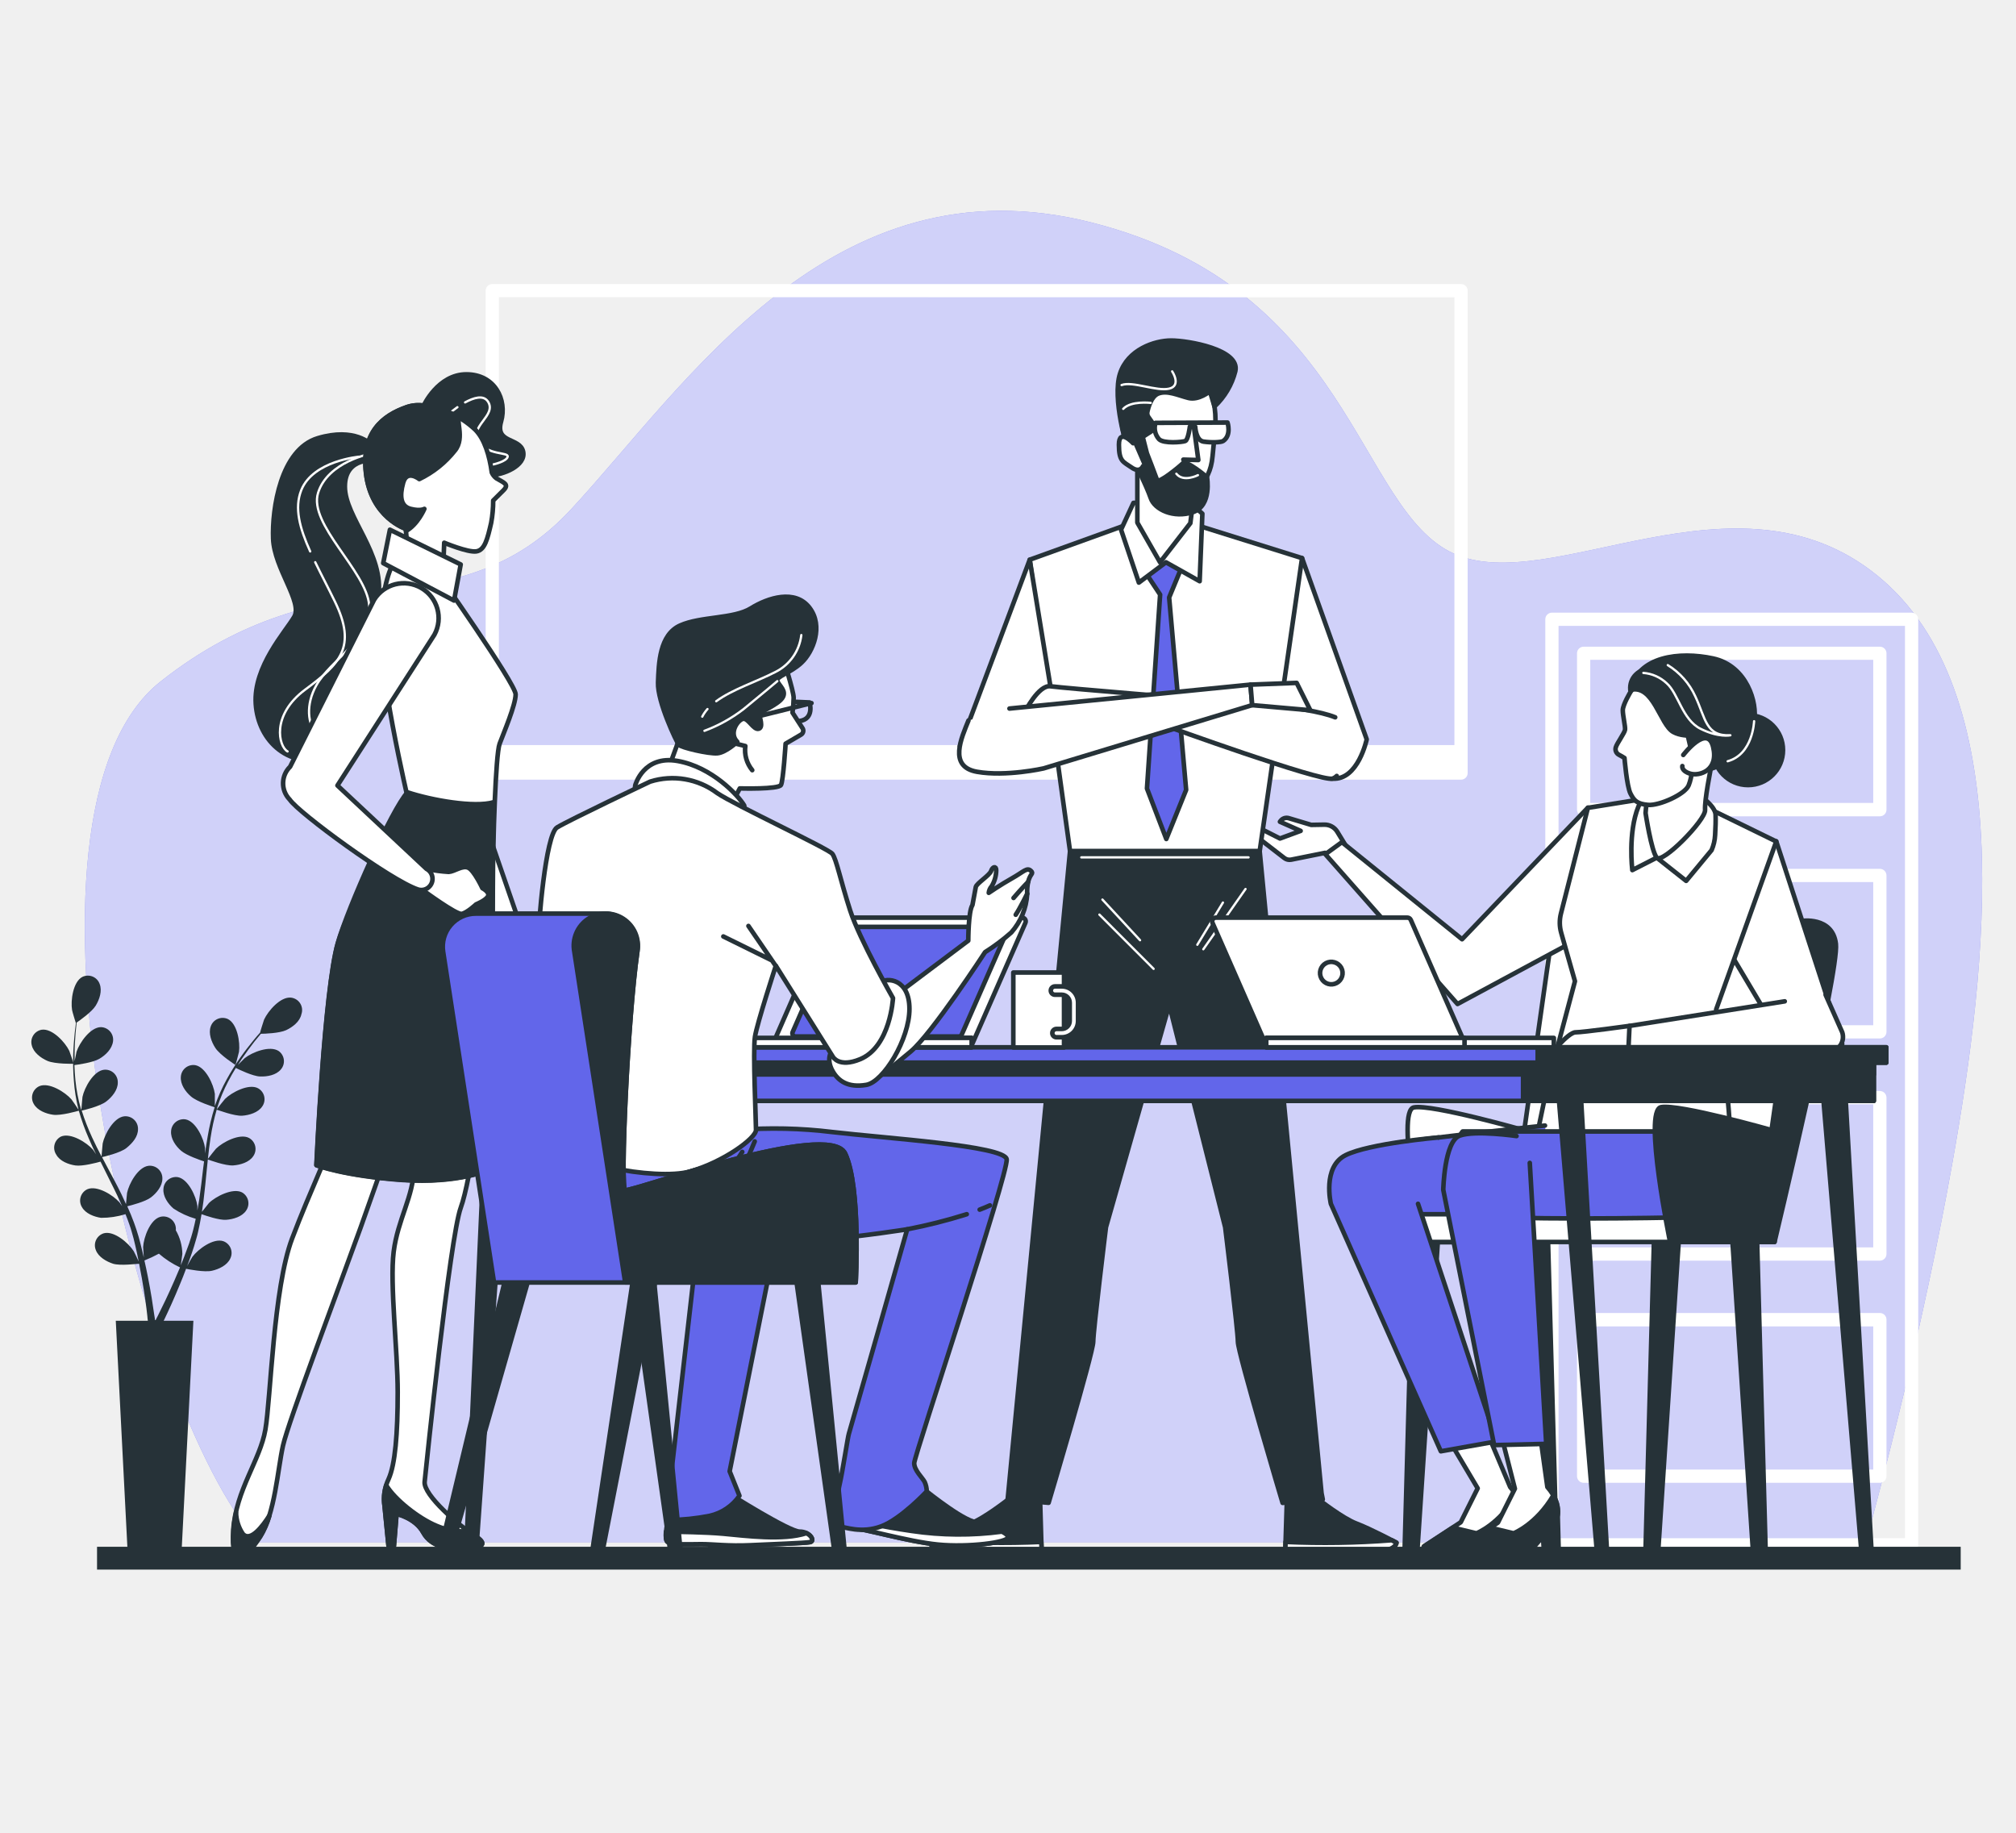
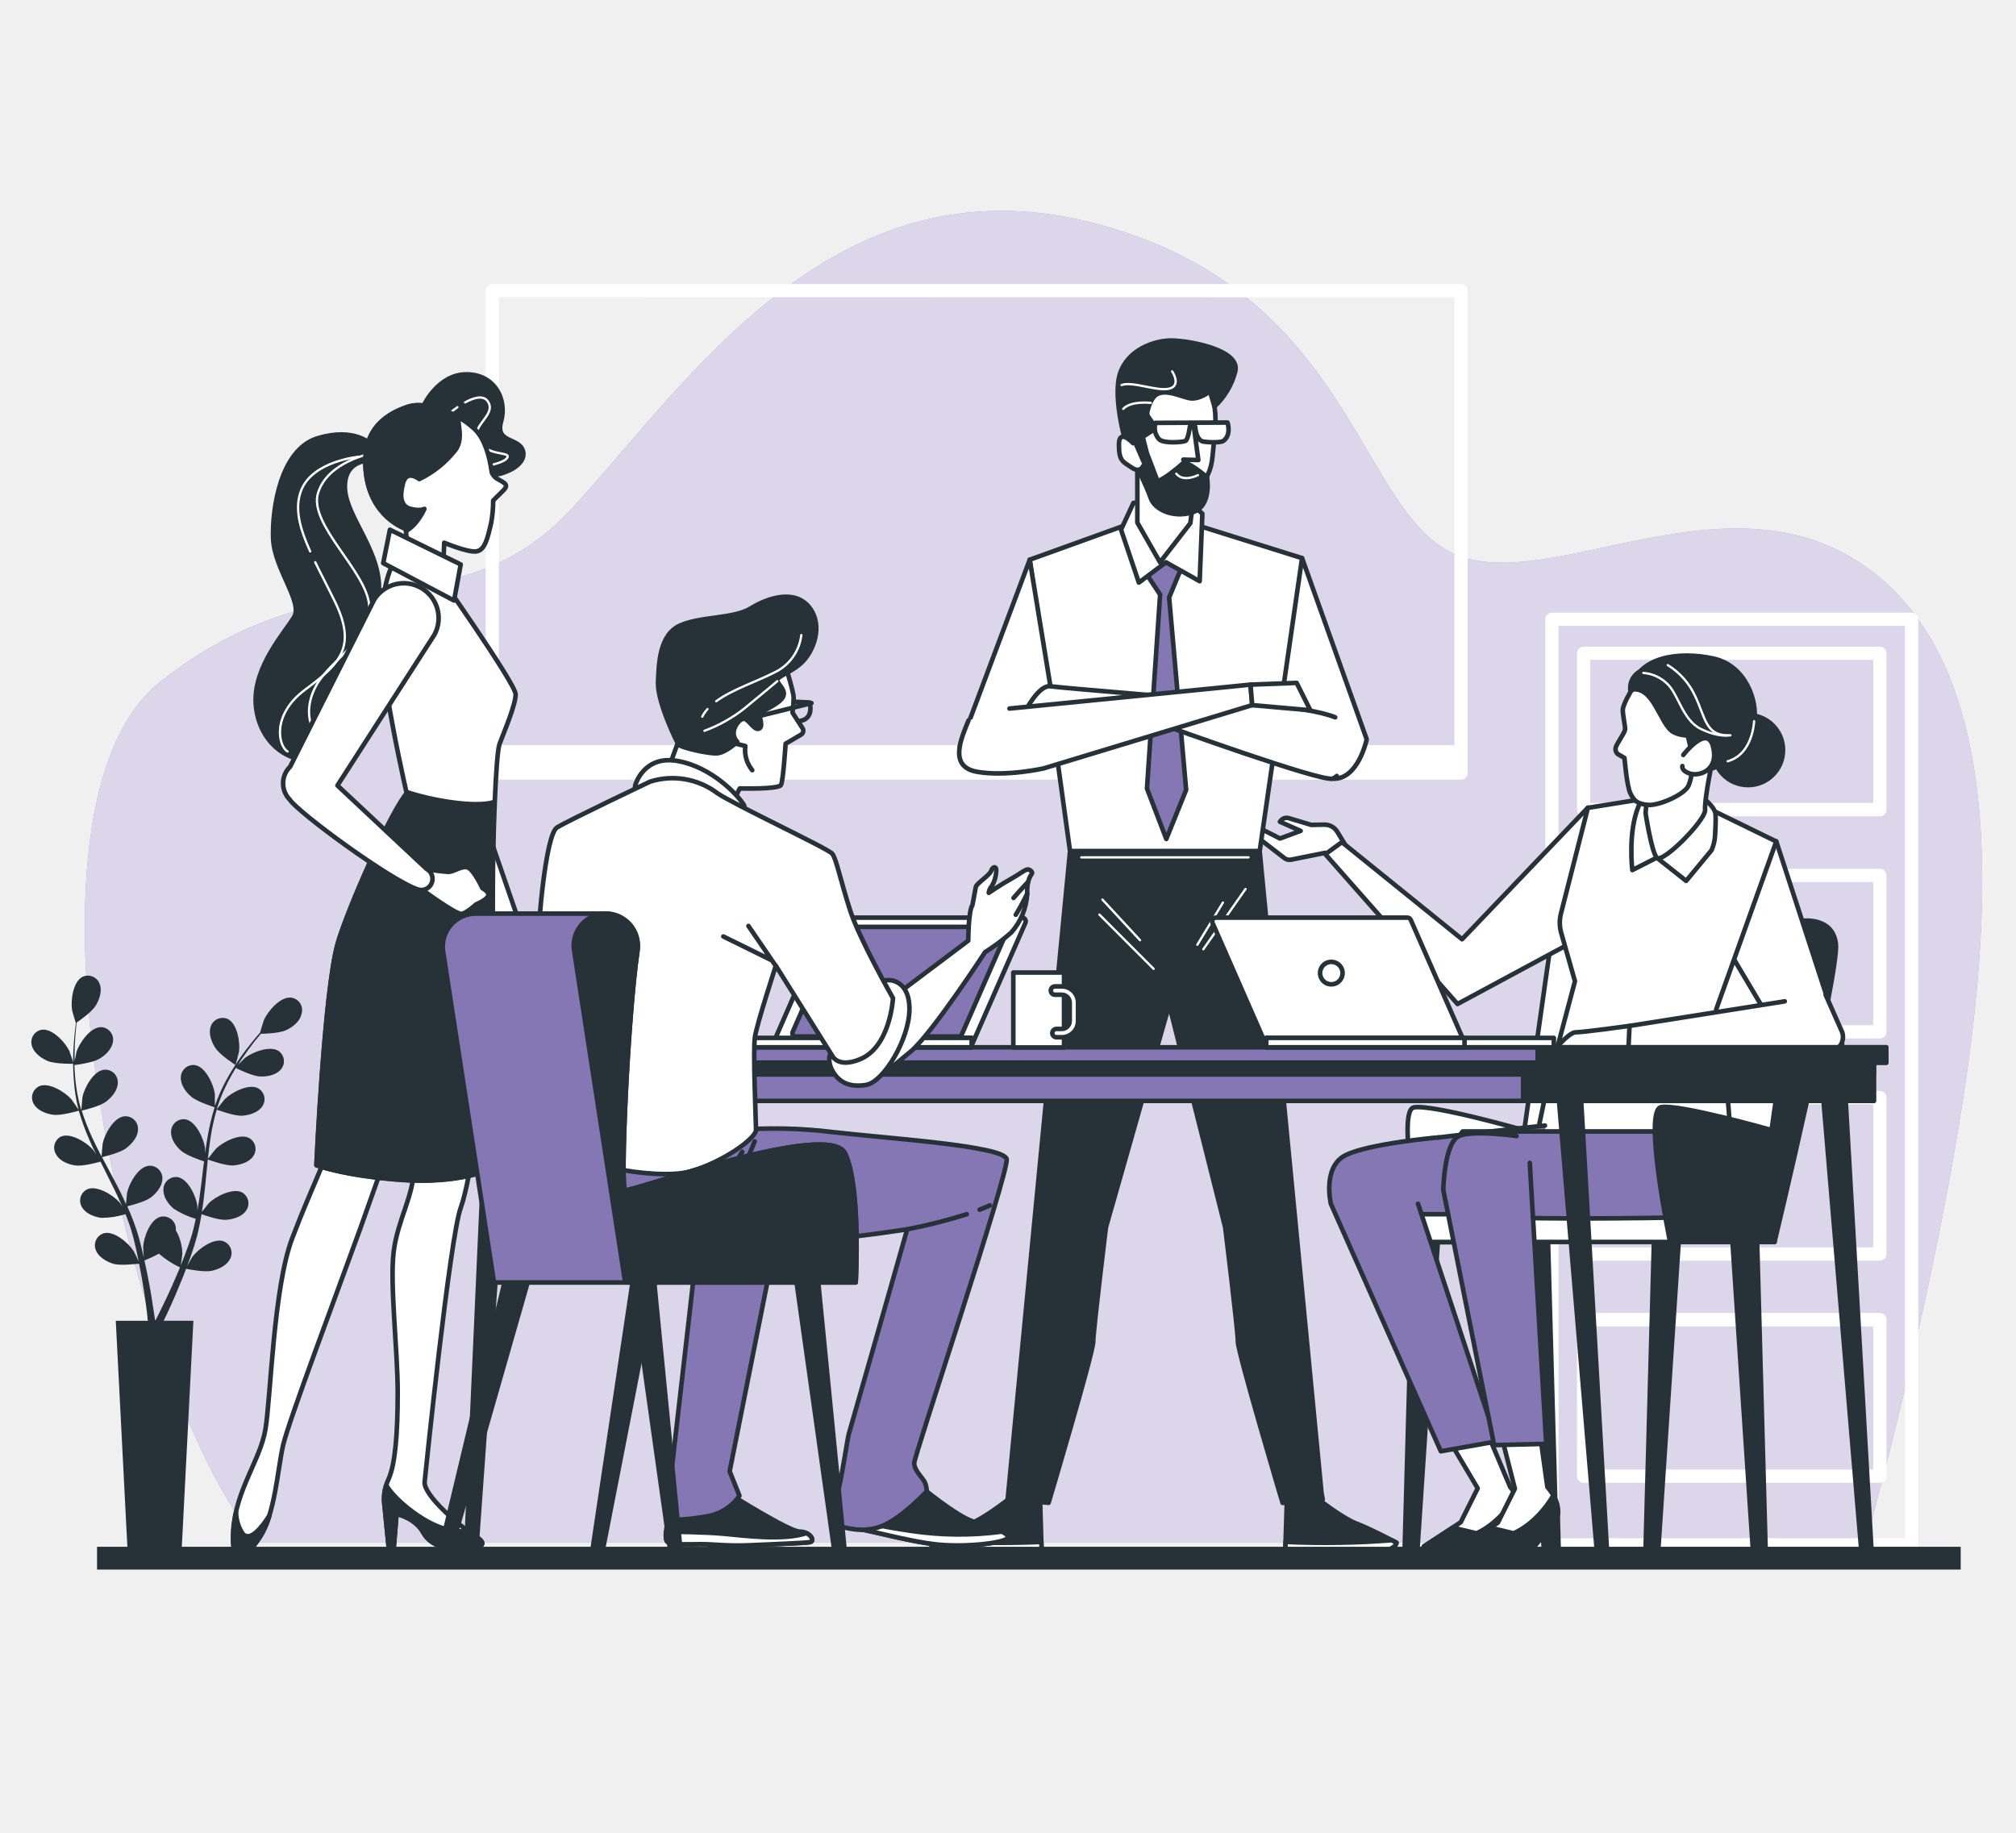
<svg xmlns="http://www.w3.org/2000/svg" viewBox="30 45 440 400">
-   <path d="M437.24 381.57c2.92-10.68 12.43-46.53 18.89-82.84 7.7-43.35 14.44-103.06-16.38-128.11s-71.28 4.82-92.47-4.81-22.15-57.8-79-72.24-88.62 35.63-113.66 62.6-53 8.67-89.58 37.57c-36.2 28.58-5.5 158 21.27 187.83z" fill="#6266ea" />
+   <path d="M437.24 381.57c2.92-10.68 12.43-46.53 18.89-82.84 7.7-43.35 14.44-103.06-16.38-128.11s-71.28 4.82-92.47-4.81-22.15-57.8-79-72.24-88.62 35.63-113.66 62.6-53 8.67-89.58 37.57c-36.2 28.58-5.5 158 21.27 187.83z" fill="#8576b4" />
  <path d="M437.24 381.57c2.92-10.68 12.43-46.53 18.89-82.84 7.7-43.35 14.44-103.06-16.38-128.11s-71.28 4.82-92.47-4.81-22.15-57.8-79-72.24-88.62 35.63-113.66 62.6-53 8.67-89.58 37.57c-36.2 28.58-5.5 158 21.27 187.83z" fill="#fff" opacity=".7" />
  <path d="M447.21 178.71h-78.5a1.45 1.45 0 00-1.44 1.44v202a1.45 1.45 0 001.44 1.45h78.5a1.45 1.45 0 001.45-1.45v-202a1.45 1.45 0 00-1.45-1.44zm-1.44 202h-75.61V181.6h75.61z" fill="#fff" />
  <path d="M375.64 223.16h64.65a1.44 1.44 0 001.44-1.45v-34.13a1.43 1.43 0 00-1.44-1.44h-64.65a1.44 1.44 0 00-1.45 1.44v34.13a1.45 1.45 0 001.45 1.45zm1.44-34.16h61.76v31.24h-61.76zm-1.44 82.64h64.65a1.43 1.43 0 001.44-1.44v-34.13a1.44 1.44 0 00-1.44-1.45h-64.65a1.45 1.45 0 00-1.45 1.45v34.13a1.44 1.44 0 001.45 1.44zm1.44-34.13h61.76v31.25h-61.76zm-1.44 82.62h64.65a1.44 1.44 0 001.44-1.44v-34.14a1.44 1.44 0 00-1.44-1.44h-64.65a1.45 1.45 0 00-1.45 1.44v34.14a1.45 1.45 0 001.45 1.44zm1.44-34.13h61.76v31.24h-61.76zm-1.44 82.62h64.65a1.44 1.44 0 001.44-1.45V333a1.43 1.43 0 00-1.44-1.44h-64.65a1.44 1.44 0 00-1.45 1.44v34.13a1.45 1.45 0 001.45 1.49zm1.44-34.13h61.76v31.24h-61.76zM348.88 107H137.44a1.44 1.44 0 00-1.44 1.4v105.32a1.44 1.44 0 001.45 1.44h211.43a1.43 1.43 0 001.44-1.44V108.4a1.43 1.43 0 00-1.44-1.4zm-1.45 2.89v97.72H138.88v-97.76z" fill="#fff" />
  <g stroke-linecap="round" stroke-linejoin="round">
    <path d="M396.43 315.28L391.88 384a1.39 1.39 0 01-1.38 1.29h0a1.37 1.37 0 01-1.37-1.42l1.87-68.59zm11.64 0l4.55 68.72a1.38 1.38 0 001.37 1.29h0a1.38 1.38 0 001.38-1.42l-1.89-68.55zm-45.62 0L367 384a1.38 1.38 0 001.37 1.29h0a1.38 1.38 0 001.38-1.42l-1.9-68.55zm-18.59 0L339.31 384a1.39 1.39 0 01-1.38 1.29h0a1.39 1.39 0 01-1.38-1.42l1.9-68.55z" fill="#263238" stroke="#263238" />
    <path d="M423.13 246s-45.4-1.7-49.24-1.7-4.73 1.7-4.73 1.7l-6.48 45.69s-20.15-5.75-24.1-5 1.95 29.42 1.95 29.42h22.8l.41-1.72h51.48l13.67-65.12c-.83-2.98-5.76-3.27-5.76-3.27z" fill="#fff" stroke="#263238" />
    <path d="M405.85 274.58s4.62 30-.68 33.5c-.82.54-5.27 3.1-9.43 2.68-3.34-.34-26.94 0-26.94 0s-3.28-6.24-3.94-10.84 4.5-24.34 4.5-24.34z" fill="#fff" stroke="#263238" />
-     <path d="M367.2 290.65s-34.16 3.55-35.77 4.51-9 7.41-7.73 11.6-1.93 4.51 1 5.16 44.46.64 44.46.64" fill="#6266ea" stroke="#263238" />
+     <path d="M367.2 290.65s-34.16 3.55-35.77 4.51-9 7.41-7.73 11.6-1.93 4.51 1 5.16 44.46.64 44.46.64" fill="#8576b4" stroke="#263238" />
    <path fill="#fff" stroke="#263238" d="M417.3 316.06h-81.17V310h81.17z" />
-     <path d="M398.13 291.94h-48.9s-2.57 2.9-2.9 9 .33 7.41 4.84 9 44.57.78 44.57.78" fill="#6266ea" stroke="#263238" />
+     <path d="M398.13 291.94h-48.9s-2.57 2.9-2.9 9 .33 7.41 4.84 9 44.57.78 44.57.78" fill="#8576b4" stroke="#263238" />
    <path d="M359.6 369.54l-5.12-12.13-8.39 1.59 6.42 10.82-3.7 7.41-8 5.23s-.93.92 3.07.61 12.3 0 12.3 0l5.23-6.15s1.9-3.13-1.81-7.38z" fill="#fff" stroke="#263238" />
    <path fill="#263238" stroke="#263238" d="M361.84 374.84l.21 7.93h-1.25l-1.67-3.96 2.71-3.97z" />
    <path d="M356.19 383.11l5.23-6.15s1.35-2.29-.51-5.59c-3.72 6.36-8.67 8.27-8.67 8.27l-5.16-1.24-6.26 4.1s-.93.92 3.07.61 12.3 0 12.3 0z" fill="#263238" stroke="#263238" />
-     <path d="M339.49 307.73l17.15 51.85-12.17 2.16-24-54s-1.93-8.06 3.22-10.63 20.3-3.87 20.3-3.87" fill="#6266ea" stroke="#263238" />
+     <path d="M339.49 307.73l17.15 51.85-12.17 2.16-24-54s-1.93-8.06 3.22-10.63 20.3-3.87 20.3-3.87" fill="#8576b4" stroke="#263238" />
    <path d="M394.5 316.05s-5.91-28.71-1.95-29.42 24.1 5 24.1 5l6.48-45.63s6.84-1.08 7.56 5-13.39 65.05-13.39 65.05z" fill="#263238" stroke="#263238" />
    <path d="M324.91 231.52l-3.05-5a3.23 3.23 0 00-2.81-1.54l-2.87.05-4.91-1.47a1.64 1.64 0 00-1.74.55l-.18.23 4.52 2-4.51 1.66-4.79-2.43a.9.9 0 00-1.13.26h0a.9.9 0 00.16 1.26l6.7 5.17a1.87 1.87 0 001.5.36l7.41-1.49 2.07 2.26z" fill="#fff" stroke="#263238" />
    <path fill="#fff" stroke="#263238" d="M376.57 221.26l-27.47 28.73-26.22-21.19-3.62 2.63 28.85 32.69 25.01-13.47 3.45-29.39zm41.1 7.34l14.4 44.25-12.42.36-12.35-20.77s6.94-20.95 10.37-23.84z" />
    <path d="M402 221l15.67 7.65-13.12 36.69 1.55 10.23-36.74.06 4.38-16.48-3-10.56a8.09 8.09 0 01-.06-4.2l5.88-23.08 15.44-2.48z" fill="#fff" stroke="#263238" />
    <path d="M401.25 218.85s3.08 2.08 3.18 3.93c.05 1.09 0 3-.1 4.46a9.47 9.47 0 01-.77 3.31l-5.55 6.7-6.42-5.07-5.33 2.72s-1-8.17 1.33-13.87 12.47-3.61 13.66-2.18z" fill="#fff" stroke="#263238" />
    <path d="M405.66 203s-1.26 4.53-1.85 7.53-1.78 9-1.67 11.25-9.36 11.83-10.55 10.4-2.44-9.74-2.44-9.74l1.18-13.44s12.34-13.67 15.33-6z" fill="#fff" stroke="#263238" />
    <path d="M385.87 196s-1.69 2.79-1.69 4 .59 3.58.49 4.27-1.78 3-2 3.78a1.38 1.38 0 00.69 1.69 13.2 13.2 0 011.19.69s.5 6.16 1.3 7.75 1.49 2.29 3.87 2.49 8.05-2.29 8.84-4.28.9-4.37 1-7.25-1.89-7-3.38-10.93-7.73-6.09-10.31-2.21z" fill="#fff" stroke="#263238" />
    <circle cx="411.52" cy="208.71" r="7.63" fill="#263238" stroke="#263238" />
    <path d="M385.83 195.57s3.07-2.65 8.59 2.62 3.42 12.89 7.11 14.47 10.52-6.32 11.31-10.26-1.58-12.11-8.95-13.69-16.4-.5-18.06 6.86z" fill="#263238" stroke="#263238" />
    <path d="M385.83 195.57a4.1 4.1 0 014.65-4.49c5 .27 5.52 8.16 8.15 11.32s3.95 2.63 3.95 2.63-4.47 1.31-7.37-.27-4.3-10.49-9.38-9.19z" fill="#263238" stroke="#263238" />
    <path d="M394 190.16a15.6 15.6 0 016 6.81c2.27 4.81 2.27 8.78 7.66 8.5 0 0-2.55.57-6.52-1.42s-4.82-7.65-7.37-9.92a8.39 8.39 0 00-5.1-2.27m24.17 10.54s-.23 7.22-5.77 8.74" fill="none" stroke="#fff" stroke-width=".5" />
    <path d="M397.38 209.77s5.28-6.91 6.52-1.75-3 6.42-5 5.83-1.72-1.66-1.72-1.66m-11.55 56.71s-10.08 1.4-11.76 1.4-5.88 5.32-5.88 5.32h18.48z" fill="#fff" stroke="#263238" />
    <path d="M428.45 262.12l3.62 8.16a3.22 3.22 0 01-3 4.25l-43.7.25.28-5.88 33.88-5.36" fill="#fff" stroke="#263238" />
    <path fill="#263238" stroke="#263238" d="M369.96 374.84l.21 7.93h-1.25l-1.67-3.96 2.71-3.97z" />
    <path d="M367.72 369.54L366.11 358l-8.38.54 2.9 11.36-3.7 7.41-8 5.23s-.92.92 3.08.61 12.3 0 12.3 0l5.23-6.15s1.89-3.21-1.82-7.46z" fill="#fff" stroke="#263238" />
    <path d="M364.31 383.11l5.23-6.15s1.35-2.29-.52-5.59c-3.72 6.36-8.67 8.27-8.67 8.27l-5.15-1.24-6.27 4.1s-.92.92 3.08.61 12.3 0 12.3 0z" fill="#263238" stroke="#263238" />
-     <path d="M363.88 298.8l3.59 61.32-11.37.27-11.1-55.71s.21-10.61 3.6-11.83 12.39.09 12.39.09" fill="#6266ea" stroke="#263238" />
+     <path d="M363.88 298.8l3.59 61.32-11.37.27-11.1-55.71s.21-10.61 3.6-11.83 12.39.09 12.39.09" fill="#8576b4" stroke="#263238" />
  </g>
  <g stroke-linecap="round" stroke-linejoin="round">
    <path d="M314.18 166.81l14.11 39.55s-1.86 8.95-7.46 8.58-7.09-8.21-8.58-9.33-3.73-9.7-3.73-9.7z" fill="#fff" stroke="#263238" />
    <path fill="#fff" stroke="#263238" d="M277.68 158.88l-22.94 8.28 8.8 63.61h41.39l9.25-63.96-24.76-7.75-11.74-.18z" />
-     <path fill="#6266ea" stroke="#263238" d="M279.89 169.78l3.31 4.99-2.87 42.32 4.22 11.02 4.33-10.72-3.71-41.99 2.98-7.21-4.13-5.43-4.13 7.02z" />
+     <path fill="#8576b4" stroke="#263238" d="M279.89 169.78l3.31 4.99-2.87 42.32 4.22 11.02 4.33-10.72-3.71-41.99 2.98-7.21-4.13-5.43-4.13 7.02z" />
    <path fill="#fff" stroke="#263238" d="M284.47 167.72l-5.91 4.43-3.89-11.55 2.71-5.85 12.09-.29 2.95 2.65-.59 14.74-7.36-4.13z" />
    <path d="M290.72 151.75l-.92 7.43-6.62 8.54-4.95-8.66v-13.93s8.67 2.17 12.49 6.62z" fill="#fff" stroke="#263238" />
    <path d="M274.83 136.31c0-6.75 4.92-12.22 11-12.22s9.45 5.77 9.45 12.52c0 2.18-.45 5.92-.63 7.91-.31 3.4-1.34 4.84-3.35 7.89-6.59 10-12-4.67-14.77-9.6a13.12 13.12 0 01-1.7-6.5z" fill="#fff" stroke="#263238" />
    <path fill="#fff" stroke="#263238" d="M290.61 138.43l.93 6.97-3.27-.09" />
    <path d="M297.91 137.22l-15.72.07a3.67 3.67 0 00.78 3.57c1 1 5.07.65 5.72.39s1-3.12 1-3.12h1.17s.13 3 1.81 3.25 3.87.17 4.29-.13c1.86-1.25.95-4.03.95-4.03z" fill="#fff" stroke="#263238" />
    <path d="M276.77 143.94s3.54 7.25 4.38 9.76 5 4.47 9.21 3.07 3.07-7.63 3.07-7.63-4.47-3.82-5.3-3-5.31 4.47-5.59 3.63-2.23-5.86-2.23-5.86l-.91-3.56 1.87-1.2a1.4 1.4 0 00.25-1.88l-.88-1.27a1.42 1.42 0 01-.23-1.08c.23-1.09.86-3.35 2.32-4 2-.83 4.43.38 6.67.94s4.67-1.46 4.67-1.46l1 3.32a15.93 15.93 0 004.54-7.7c1.12-4.75-10.33-6.7-14-6.7s-9.49 2-11.17 7.26 1.34 16.42 2.33 17.36z" fill="#263238" stroke="#263238" />
    <path d="M285.83 126.05s2.08 3.12-.65 3.77-8.05-1.69-10.39-.78m6.36 3.89s-4.28-.52-6 1.3m16.3 14.47s-3.15 1.64-4.71-.31" fill="none" stroke="#fff" stroke-width=".5" />
    <path d="M277.3 141.73s-3.09-3.4-3.09.31.93 3.71 2.78 5 2.48-.31 2.48-.31" fill="#fff" stroke="#263238" />
    <path d="M318.56 372.24h.14l-.27-1.36-13.5-140.1h-41.39l-13.61 141.45h.15l8.78.75s9.74-32.7 9.74-35.14 2.78-25 2.78-25l13.81-48.55 12.21 48.55s2.78 22.61 2.78 25 9.75 35.16 9.75 35.16l8.26-.71h.37z" fill="#263238" stroke="#263238" />
    <path fill="none" stroke="#fff" stroke-width=".5" d="M301.84 239.02l-9.21 13.15m4.28-10.19l-5.59 9.21m-20.71-9.86l8.21 8.87m-8.87-5.59l11.83 11.84M266 232.12h36.5" />
    <path d="M250.08 372.23s-5.27 4.15-8.31 5.29-8.72 4.17-8.72 4.17 0 1.9 4.93 1.9h19.35l-.33-11.36z" fill="#263238" stroke="#263238" />
    <path d="M257.26 381.52a188.23 188.23 0 01-23.18-.37l-1 .54s0 1.9 4.93 1.9h19.35z" fill="#fff" stroke="#263238" />
    <path d="M317.76 372.23s5.28 4.15 8.31 5.29 8.73 4.17 8.73 4.17 0 1.9-4.94 1.9h-19.34l.35-11.36z" fill="#263238" stroke="#263238" />
    <path d="M310.58 381.52a188.23 188.23 0 0023.18-.37l1 .54s0 1.9-4.94 1.9h-19.3zm-55.84-214.36l-15.24 40.69h14.62l5.46-11.1-4.84-29.59z" fill="#fff" stroke="#263238" />
    <path d="M321.41 201.55c-6.1-2.52-25.67-3.77-26.69-3.77s-32.83-2.62-35.44-3-5.6 5.6-5.6 5.6l13.8-.38 16.79 3.36s34 12.31 36.56 11.57a2.28 2.28 0 00.92-.58" fill="#fff" stroke="#263238" />
    <path d="M250.32 199.64l52.6-5.22.38 4.47-45.52 13.81s-8.2 1.86-14.55.74-3.35-7.46-1.86-11.19" fill="#fff" stroke="#263238" />
    <path fill="#fff" stroke="#263238" d="M302.93 194.42l10.07-.38 2.98 5.97-12.68-1.11-.37-4.48z" />
  </g>
  <g stroke="#263238" stroke-linecap="round" stroke-linejoin="round">
    <path d="M370 282.16l8.59 102.27a1.13 1.13 0 001.35.94 1.1 1.1 0 00.83-1.18l-5.85-102zm57.73 0l8.62 102.61a1.12 1.12 0 001.35.94 1.1 1.1 0 00.83-1.18l-5.87-102.37zm-238.24 0L185 383.54a1.12 1.12 0 00.84 1.19h0a1.07 1.07 0 001.33-.92l7.27-101.65zm-53.21 0l-4.52 101a1.13 1.13 0 00.85 1.19 1.08 1.08 0 001.33-.92l7.24-101.31z" fill="#263238" />
-     <path fill="#6266ea" d="M133.08 276.49h305.89v8.78H133.08z" />
+     <path fill="#8576b4" d="M133.08 276.49h305.89v8.78H133.08z" />
    <path fill="#263238" d="M133.08 276.49h305.89v3.01H133.08z" />
    <path fill="#263238" d="M362.42 276.49h76.54v8.78h-76.54z" />
-     <path fill="#6266ea" d="M130.35 273.57h311.34v3.35H130.35z" />
+     <path fill="#8576b4" d="M130.35 273.57h311.34v3.35H130.35z" />
    <path fill="#263238" d="M365.61 273.57h76.07v3.35h-76.07z" />
    <path d="M199.7 273.27h41.78a.81.81 0 00.75-.49l11.57-26.38a.81.81 0 00-.75-1.13h-41.78a.81.81 0 00-.74.48L199 272.13a.81.81 0 00.7 1.14z" fill="#fff" />
-     <path d="M203.62 271.21h35.65a.69.69 0 00.63-.41l9.87-22.51a.69.69 0 00-.63-1h-35.65a.69.69 0 00-.64.42L203 270.24a.69.69 0 00.62.97z" fill="#6266ea" />
+     <path d="M203.62 271.21h35.65a.69.69 0 00.63-.41l9.87-22.51a.69.69 0 00-.63-1h-35.65a.69.69 0 00-.64.42L203 270.24a.69.69 0 00.62.97z" fill="#8576b4" />
    <path fill="#fff" d="M179.29 271.52h62.77v2.05h-62.77z" />
    <path fill="#fff" d="M211.64 271.52h30.43v2.05h-30.43zm39.52-14.27h11.07v16.36h-11.07z" />
    <path d="M261.74 271.38h-1.16a.91.91 0 010-1.82h1.16a1.74 1.74 0 001.73-1.73v-4a1.74 1.74 0 00-1.73-1.73h-1.49a.91.91 0 110-1.82h1.49a3.55 3.55 0 013.55 3.55v4a3.55 3.55 0 01-3.55 3.55zm86.98 1.89h-41.78a.81.81 0 01-.74-.49l-11.57-26.38a.81.81 0 01.74-1.13h41.78a.82.82 0 01.75.48l11.57 26.38a.82.82 0 01-.75 1.14z" fill="#fff" />
    <path fill="#fff" d="M369.13 273.57h-62.77v-2.05h62.77z" />
    <path fill="#fff" d="M349.64 273.57h-43.28v-2.05h43.28zm-26.9-17.35a2.46 2.46 0 11-3.37-1 2.49 2.49 0 013.37 1z" />
  </g>
  <g stroke-linecap="round" stroke-linejoin="round">
    <path d="M127.37 178.57l3.08 30.43 14 40.53-4.79 2.74-16.44-37.1-8.21-31.85s-.69-9.58 2.74-11 8.25.09 9.62 6.25zm17.12 71s3.08 6.51 3.43 8.22.7 5.2-.65 6.76c-1.63 1.88-3.12.43-3.12.43s-4.11-1-4.11-4.45-.34-8.22-.34-8.22z" fill="#fff" stroke="#263238" />
    <path fill="none" stroke="#263238" d="M141.13 259.78l5.77 1.5" />
    <path d="M142.51 255.89l1.64 2.58s-3.82 6.53-1.77 4.82 5.88-3.79 5.54-5.5a27.2 27.2 0 00-2.28-5.16" fill="#fff" stroke="#263238" />
    <path d="M111 142s-3.52-3.8-11.64-1.36-10 15.44-9.75 21.93 6.5 13.81 4.61 17.06-8.94 10.83-8.4 19 7.31 14.62 17.06 11.64 8.12-14.91 6.18-19.27 2.17-6.23 3.52-15.71-7.31-17.33-7.31-24.1 7-5.68 7-5.68z" fill="#263238" stroke="#263238" />
    <path d="M98.8 167.7c1.28 2.64 2.77 5.46 4.25 8.5 4.94 10.08 1.08 13.72-6.43 19.3s-5.79 12.44-3.86 13.5m15.66-64.33s-10.08.86-12.66 7.29c-1.56 3.91-.36 8.29 1.94 13.39m3.35 41.14a6.06 6.06 0 002.43.38" fill="none" stroke="#fff" stroke-width=".5" />
    <path d="M111 144s-9.44 1.71-11.58 8.57 10.51 17 11.15 24.46-8.37 11.82-11.57 17.61c-2.25 4.06-2 8.53.37 10.78" fill="none" stroke="#fff" stroke-width=".5" />
    <path d="M135.22 282.07s-2.33 20.12-4.67 26.54-7.58 56.87-7.87 59.79 7.58 9.62 10.79 11.67 1.75 2.62-1.75 2.91-7.58-.29-9.33-3.5-5.84-4.08-5.84-4.08l-.58 7h-1.17l-.87-8.75a10.08 10.08 0 01.87-5.83c1.46-3.21 2-9.92 2-19s-1.75-23.63-.88-30.63 4.38-12.25 4.38-18.08.29-14.58.29-14.58z" fill="#fff" stroke="#263238" />
    <path d="M113.93 373.65a9.66 9.66 0 01.37-4.49c1.81 3.06 7 7.21 11 8.86a14.59 14.59 0 006.89 1.16c.47.35.91.65 1.28.89 3.21 2 1.75 2.62-1.75 2.91s-7.58-.29-9.33-3.5-5.84-4.08-5.84-4.08l-.58 7h-1.17z" fill="#263238" stroke="#263238" />
    <path d="M118.3 285.28s-5 14.87-9.62 27.7-15.75 42.29-16.92 47.54-1.75 14.88-5 19.84-6.42 7.29-5.84-1.46 5.84-15.17 7-21.88 1.75-30.91 5.83-41.7 8.46-19.54 9-22.75a75.37 75.37 0 00.58-9.63z" fill="#fff" stroke="#263238" />
    <path d="M81.52 375.15a8.66 8.66 0 001.48 4.62c1.68 1.88 4.39-1.77 5.8-4a18.93 18.93 0 01-2 4.58c-3.21 4.95-6.42 7.29-5.84-1.46a26.24 26.24 0 01.56-3.74z" fill="#263238" stroke="#263238" />
    <path d="M116 167.9s-1.75 1.46-2.92 11.38 6.13 40.83 6.13 40.83-12.54 20.54-15.46 30.75-4.67 48.46-4.67 48.46 6.13 2.34 18.67 3.21S137 300.2 137 300.2s.58-54.59.58-63 .59-27.54 1.46-29.87 3.5-8.46 3.5-10.79S125 169.36 125 169.36z" fill="#fff" stroke="#263238" />
    <path d="M103.72 250.86c2.3-8 11.82-29.28 15.22-32.94 5.17 1.72 14.6 3.42 18.81 2.16-.13 3-.2 14.2-.2 17.07 0 8.46-.58 63-.58 63s-6.71 3.21-19.25 2.33-18.67-3.21-18.67-3.21 1.75-38.2 4.67-48.41zm18.75-117.34s3.13-6.82 9.32-6.82 8.94 5.5 7.57 10.31 4.12 3.44 4.81 6.54-4.47 5.15-7.22 5.15-14.48-15.18-14.48-15.18z" fill="#263238" stroke="#263238" />
    <path d="M131.51 132.82c1.84-1 4-1.72 5-.16 1.93 3-4.07 5.36-2.14 8.58s6.65 2.36 6.43 3.43-3.21 1.71-3.21 1.71M128.36 135s.59-.51 1.47-1.13" fill="none" stroke="#fff" stroke-width=".5" />
    <path d="M138.34 149.39a3.12 3.12 0 01-1-1.26c-.5-3.69-1.58-7.32-3.62-9.36a19.83 19.83 0 00-11.23-5.25 7.91 7.91 0 00-3.71.34c-5.31 1.86-9.87 5.53-8.89 14.38 1.08 9.75 8.67 12.19 8.67 12.19l.54 6 7.58 3.52.27-6.5s5.14 2.16 7 1.89 2.44-2.71 3.25-6.23a26.34 26.34 0 00.44-4.87l2.27-2.26c1.29-1.31.02-1.63-1.57-2.59z" fill="#fff" stroke="#263238" />
    <path d="M109.87 148.24c-1-8.85 3.58-12.52 8.89-14.38a7.91 7.91 0 013.71-.34 21.49 21.49 0 018.12 2.82c-1.52-.31 1.07 4.16-1.31 7a22.13 22.13 0 01-7.77 6.22s-2.7-2.17-3.52.81-.54 5.14 1.63 5.69 3 0 3 0-1.44 3.41-4 4.82v-.49s-7.62-2.39-8.75-12.15z" fill="#263238" stroke="#263238" />
    <path fill="#fff" stroke="#263238" d="M130.55 168.19l-1.45 7.88-15.46-8.17 1.46-7.29 15.45 7.58zm-7.47 66.44a32.4 32.4 0 004.86.66c1.27-.08 3-1.51 4.28-.9s3.07 4.46 3.07 4.46 1.7.86 1.21 1.77-2.59 1.75-2.59 1.75-2 1.89-3.16 2.08-8.23-5-8.23-5z" />
    <path d="M123.83 238.37a2.45 2.45 0 00-.75-3.74l-19.43-18.2 21.16-32.9a7.61 7.61 0 00-13.15-7.65l-18.34 36.45a5.06 5.06 0 00-.16 7.1l.07.07c1.84 2.84 22.08 17.69 28 19.63a2.43 2.43 0 002.6-.76z" fill="#fff" stroke="#263238" />
  </g>
  <g stroke-linecap="round" stroke-linejoin="round">
    <path d="M200.71 188s2.51 7.77 2.51 9.28a27.44 27.44 0 01-.25 3.26l2.21 3.43a1 1 0 01-.31 1.34l-3.41 2s-.5 8-1 9-9 .76-9 .76l-2.76 5.26-14.3-5.51 3.76-10.29-.78-15.53s8.78-7.76 23.33-3z" fill="#fff" stroke="#263238" />
    <path d="M190.92 206.9s-2.49 2.34-4.36 2.5-7.95-1.25-8.42-1.87-4.67-9.35-4.52-13.56.32-10.44 4.83-12.46 11.69-1.41 15.43-3.74 9.66-4.21 12.78-.16.78 9.66-1.71 12-5.61 3-5.3 4 2.18 2.18 1.09 3.74-5 3-5 3.58.94 2.81-.15 3.12-2.19-2.18-3.28-2.18-3.41 3.01-1.39 5.03z" fill="#263238" stroke="#263238" />
    <path d="M184.41 199.75a7.91 7.91 0 00-1.14 1.66m21.62-17.81a10.32 10.32 0 01-5.7 8.08c-4 2.07-9.33 3.76-12.87 6.36m13.33-4.38s-3.55 3-7.35 6.09a32.38 32.38 0 01-8.55 4.75" fill="none" stroke="#fff" stroke-width=".5" />
    <path d="M190.67 207.32l2 .5a6.91 6.91 0 001.51 5.27" fill="#fff" stroke="#263238" />
    <path fill="none" stroke="#263238" d="M192.99 201.95l14.12-3.5m-3.63-.28l3.22.14s1.11 3.64-2.24 4.06" />
    <path d="M189.24 371.06s13 8.21 15.29 8.21 3.43 2.06 2.29 2.29-8.22.45-13 .68-8-.23-10.73-.23-5.94.23-7.31-.45.92-8.45.92-9.82 10.94-1.6 12.54-.68z" fill="#263238" stroke="#263238" />
    <path d="M206 379.61c-5.05 1.66-13.24.57-18.16.12-3.89-.35-10-.43-12.49-.45-.1 1.17 0 2.06.39 2.28 1.37.68 4.57.45 7.31.45s5.93.46 10.73.23 11.87-.46 13-.68c.89-.18.47-1.36-.78-1.95z" fill="#fff" stroke="#263238" />
-     <path d="M199.51 314.66l-10.26 51.45 2.14 5.34a10.75 10.75 0 01-6.49 4.38 49.17 49.17 0 01-8.9.92s-1.14-5.71-.45-6.4.91-3.42.91-3.42l5.93-51.82z" fill="#6266ea" stroke="#263238" />
+     <path d="M199.51 314.66l-10.26 51.45 2.14 5.34a10.75 10.75 0 01-6.49 4.38 49.17 49.17 0 01-8.9.92s-1.14-5.71-.45-6.4.91-3.42.91-3.42l5.93-51.82z" fill="#8576b4" stroke="#263238" />
    <path d="M230.78 369.32s8 6.62 11.65 7.76 7.53 2.28 7.53 3.42-8.67 2.28-15.29 1.6-16.67-3.65-18.95-3.65-1.83-5.94-1.83-6.85 11.19-8.22 16.89-2.28z" fill="#263238" stroke="#263238" />
    <path d="M250 380.5c0-.41-.51-.82-1.32-1.23a70.46 70.46 0 01-19.68-.14c-6.57-.94-12.07-2.2-14.88-2.9.24 1.23.71 2.22 1.64 2.22 2.28 0 12.33 3 18.95 3.65s15.29-.46 15.29-1.6z" fill="#fff" stroke="#263238" />
-     <path d="M191.07 291.6a104.15 104.15 0 0120.54.46c11.64 1.37 37.65 3 38.1 5.94s-20.18 64.73-20.18 66.32 1.82 3.2 2.28 4.11a5.29 5.29 0 01.46 2.06s-5.59 6-9.93 7.63-8 .1-8.9.1-.91-6.16-.22-9.13 1.82-10.5 2.05-11.18S228 313.29 228 313.29s-34 5.48-54.31 3.19-22.37-5.47-23.51-10.27 1.14-14.38 1.14-14.38z" fill="#6266ea" stroke="#263238" />
+     <path d="M191.07 291.6a104.15 104.15 0 0120.54.46c11.64 1.37 37.65 3 38.1 5.94s-20.18 64.73-20.18 66.32 1.82 3.2 2.28 4.11a5.29 5.29 0 01.46 2.06s-5.59 6-9.93 7.63-8 .1-8.9.1-.91-6.16-.22-9.13 1.82-10.5 2.05-11.18S228 313.29 228 313.29s-34 5.48-54.31 3.19-22.37-5.47-23.51-10.27 1.14-14.38 1.14-14.38z" fill="#8576b4" stroke="#263238" />
    <path d="M188.5 306.39a14.93 14.93 0 01-1.54 1.88m7.76-14.16a86.38 86.38 0 01-4.53 9.59m1.81-7.3a24.25 24.25 0 01-11.87 10" fill="none" stroke="#263238" />
    <path d="M243.82 309c.78-.3 1.53-.61 2.24-.93M228 313.29a117.48 117.48 0 0013-3.29m13.39-72.52c.48-1.91 1.28-1.76.64-2.39-.88-.88-1.59.16-4.14 1.59s-5.09 3.18-5.09 3.18a2.56 2.56 0 01.63-1.43 6.81 6.81 0 001-3.5c0-1-.8-.8-1.12.16s-3.18 2.7-3.34 3.5-.73 3.94-.73 3.94c-.91 1.37-.91 7.76-.91 7.76l-18.53 13.92-9.36 11s4.11 6.62 6.39 5.71 3.42-1.83 8.9-6.4c4.64-3.87 16.27-21.72 16.27-21.72a43.2 43.2 0 005.73-4.3 13.89 13.89 0 003.46-8.4 10.54 10.54 0 01.2-2.62zm-85.74-21.12s1.76-6.6 9.24-5.28 13.2 7.48 14.52 9.68-24.2-.88-24.2-.88z" fill="#fff" stroke="#263238" />
    <path d="M211.77 274s-1.74 1.88 0 4.84c1.19 2.05 3.29 3.62 7.31 2.93 3.76-.66 9.41-10 9.41-16.57s-4.84-7-6.6-5.72S211.77 274 211.77 274z" fill="#fff" stroke="#263238" />
    <path d="M171.89 215.59s-17.8 8.45-20.31 10-4.11 21.45-4.11 24.88 2.51 37 3.19 42.68 22.6 9.59 29.91 7.53S195 293.43 195 291.6s-.69-17.34-.23-20.31 4.56-15.52 4.56-15.52l12.46 19.88s1.31 2.44 5.94.52c6.62-2.74 7.17-13.33 7.17-13.33s-7.3-12.78-9.36-19.17-3-11.19-3.88-12.33-21.46-10.73-25.11-13.24a16.23 16.23 0 00-14.66-2.51z" fill="#fff" stroke="#263238" />
    <path fill="none" stroke="#263238" d="M199.28 255.77l-5.93-8.68m4.97 7.44l-10.45-5.15" />
    <path d="M167.35 320l9.12 64.82a1.09 1.09 0 001.33.91h0a1.11 1.11 0 00.84-1.17l-6.43-65.63zm-26.2.51l-15.24 63.66a1.09 1.09 0 00.91 1.33h0a1.08 1.08 0 001.2-.78l17.7-61.78z" fill="#263238" stroke="#263238" />
    <path d="M168.83 319.72l-9.7 64.73a1.1 1.1 0 001 1.26h0a1.09 1.09 0 001.13-.88l12.31-63.08zm34.34.28l9.12 64.82a1.09 1.09 0 001.33.91h0a1.11 1.11 0 00.84-1.17L208 318.91z" fill="#263238" stroke="#263238" />
-     <path d="M126.72 252.73l11.1 72.17h78.94s1.17-20.8-2.31-28.15-46.45 8.41-48 8c-1.15-.29.55-37.55 2.66-52.11a7.22 7.22 0 00-7.15-8.25h-28.1a7.22 7.22 0 00-7.14 8.34z" fill="#6266ea" stroke="#263238" />
+     <path d="M126.72 252.73l11.1 72.17h78.94s1.17-20.8-2.31-28.15-46.45 8.41-48 8c-1.15-.29.55-37.55 2.66-52.11a7.22 7.22 0 00-7.15-8.25h-28.1a7.22 7.22 0 00-7.14 8.34z" fill="#8576b4" stroke="#263238" />
    <path d="M214.45 296.75c-3.48-7.35-46.45 8.41-48 8-1.15-.29.55-37.55 2.66-52.11a7 7 0 10-13.76.07l11.1 72.17h50.31s1.17-20.78-2.31-28.13z" fill="#263238" stroke="#263238" />
    <path d="M254.39 237.48s-1.27 1.27-3.18 3.5m2.98-.92s-1.55 3.15-2.5 4.58" fill="#fff" stroke="#263238" />
  </g>
  <g fill="#263238">
    <path d="M40.36 276.54c1.66.72 5.71.63 5.72.63s-.87-2.65-.95-2.81c-.89-1.87-3.71-4.94-6-4.63a2.73 2.73 0 00-2.19 3.43c.38 1.58 2 2.76 3.42 3.38z" />
    <path d="M93.51 262.73c-2.3-.25-5 2.9-5.87 4.79-.07.16-.91 2.84-.87 2.84-.44.49-.9 1-1.39 1.62-.9 1.1-1.9 2.36-2.91 3.8a51.13 51.13 0 00-3 4.8 36.59 36.59 0 00-2.58 5.8.19.19 0 010 .07v-2.71c-.27-2.05-2-5.85-4.26-6.27a2.73 2.73 0 00-3.16 2.53c-.14 1.63 1 3.26 2.19 4.28 1.3 1.16 4.9 2.28 5.19 2.37a46.8 46.8 0 00-1.52 6.35c-.23 1.24-.41 2.49-.58 3.75v-1.18c-.26-2.05-2-5.85-4.25-6.27a2.74 2.74 0 00-3.16 2.57c-.13 1.63 1 3.26 2.2 4.29s4.21 2.06 5 2.31c-.06.49-.13 1-.19 1.45-.27 2.32-.54 4.64-.87 6.9-.12.8-.26 1.58-.4 2.36v-1c-.27-2.05-2-5.85-4.26-6.27a2.74 2.74 0 00-3.15 2.58c-.13 1.62 1 3.25 2.2 4.28a17.5 17.5 0 004.85 2.23c-.17.8-.34 1.59-.54 2.36-.15.52-.25 1-.43 1.54s-.33 1-.49 1.52c-.35.95-.7 1.94-1.06 2.86-.25.65-.5 1.26-.74 1.87.12-.79.33-2.35.34-2.48a10.66 10.66 0 00-1.43-5.17 2.43 2.43 0 000-.6 2.73 2.73 0 00-3.37-2.33c-2.24.59-3.65 4.51-3.76 6.57 0 .12.08 1.45.14 2.29-.11-.49-.22-1-.34-1.46-.23-1-.5-2-.77-3-.16-.51-.31-1-.47-1.53s-.36-1-.54-1.56c-.44-1.21-.94-2.41-1.48-3.61.86-.21 3.92-1 5.15-1.93s2.52-2.48 2.51-4.11a2.73 2.73 0 00-3-2.8c-2.3.25-4.3 3.91-4.71 5.93 0 .13-.17 1.61-.23 2.43-.32-.72-.65-1.44-1-2.16-1-2.06-2.14-4.13-3.23-6.19l-1-1.9c.31-.07 4-.91 5.34-2s2.52-2.47 2.51-4.11a2.74 2.74 0 00-3-2.8c-2.3.25-4.29 3.91-4.71 5.93 0 .16-.23 2.29-.25 2.84-.72-1.39-1.43-2.79-2.07-4.19a48.24 48.24 0 01-2.26-5.83c.14 0 4-.9 5.38-2 1.22-.94 2.52-2.48 2.5-4.11a2.73 2.73 0 00-3-2.8c-2.3.25-4.29 3.91-4.71 5.93 0 .16-.24 2.46-.25 2.88 0-.12-.08-.23-.12-.35a35.9 35.9 0 01-1.17-6.15 49.36 49.36 0 01-.22-3.33c.73-.09 4-.53 5.43-1.36s2.78-2.19 3-3.81a2.74 2.74 0 00-2.63-3.11c-2.32 0-4.7 3.42-5.34 5.38 0 .11-.26 1.23-.42 2.05v-1.45c0-1.75.11-3.35.22-4.76.07-.81.15-1.54.23-2.22.67-.46 3.34-2.34 4.16-3.69s1.46-3.22.86-4.74a2.73 2.73 0 00-3.76-1.54c-2.06 1.06-2.6 5.19-2.26 7.23 0 .17.81 2.87.84 2.85-.09.65-.18 1.35-.26 2.12-.14 1.42-.28 3-.33 4.78a50 50 0 00.14 5.66 35.75 35.75 0 001 6.26.19.19 0 010 .07c-.36-.57-1.43-2.13-1.53-2.24-1.35-1.56-4.88-3.79-7-2.88a2.73 2.73 0 00-1.22 3.88c.79 1.43 2.67 2.14 4.2 2.36 1.72.25 5.34-.8 5.63-.88a48.78 48.78 0 002.19 6.08c.5 1.15 1 2.3 1.59 3.44-.33-.49-.63-.92-.67-1-1.35-1.56-4.88-3.79-7-2.88a2.73 2.73 0 00-1.03 3.95c.78 1.43 2.67 2.14 4.19 2.36s4.65-.6 5.47-.84c.22.44.43.88.65 1.31 1 2.09 2.11 4.17 3.08 6.24.34.73.65 1.46 1 2.19l-.59-.84c-1.35-1.56-4.88-3.78-7-2.88a2.74 2.74 0 00-1.21 3.89c.79 1.43 2.67 2.14 4.19 2.36a17.68 17.68 0 005.33-.8c.3.76.6 1.52.85 2.26.17.52.36 1 .49 1.53s.29 1 .43 1.54c.24 1 .49 2 .7 3 .15.67.28 1.32.41 2-.34-.73-1-2.15-1.09-2.26-1.1-1.75-4.25-4.48-6.49-3.91a2.74 2.74 0 00-1.78 3.66c.56 1.53 2.31 2.52 3.78 3 1.63.49 5.22 0 5.67 0 .22 1.07.41 2.12.59 3.11.6 3.43 1 6.32 1.21 8.33 0 .36.08.68.11 1h-7l2.54 49.57h11.86l2.54-49.57h-6.49l.15-.29c.89-1.86 2.12-4.52 3.45-7.78.43-1 .86-2.13 1.29-3.27.44.09 4 .81 5.65.43 1.51-.34 3.33-1.19 4-2.67a2.73 2.73 0 00-1.51-3.78c-2.19-.74-5.53 1.75-6.76 3.41-.07.1-.74 1.25-1.15 2l.53-1.4c.35-.95.67-1.92 1-2.95l.45-1.53c.17-.51.28-1.06.42-1.6.29-1.25.53-2.53.75-3.83.83.3 3.82 1.34 5.36 1.23s3.47-.67 4.36-2a2.74 2.74 0 00-.92-4c-2-1-5.74.9-7.2 2.35-.09.1-1 1.26-1.52 1.91.12-.78.24-1.56.34-2.36.29-2.29.5-4.62.73-6.94.07-.71.15-1.42.22-2.13.3.11 3.82 1.42 5.55 1.3 1.53-.11 3.46-.67 4.35-2a2.74 2.74 0 00-.92-4c-2-1.05-5.73.9-7.2 2.35-.11.11-1.45 1.79-1.77 2.23.17-1.56.35-3.11.59-4.64a47.09 47.09 0 011.33-6.1c.14 0 3.8 1.43 5.58 1.31 1.53-.11 3.46-.68 4.35-2a2.73 2.73 0 00-.92-4c-2-1.06-5.73.89-7.2 2.35-.11.11-1.55 1.92-1.79 2.26l.09-.35a35.54 35.54 0 012.42-5.78c.53-1 1.09-2 1.65-2.9.66.33 3.68 1.8 5.28 1.86s3.52-.29 4.56-1.55a2.73 2.73 0 00-.48-4c-1.93-1.28-5.8.25-7.41 1.54-.09.07-.91.88-1.49 1.48.26-.41.52-.84.78-1.22 1-1.46 1.94-2.73 2.82-3.86.5-.63 1-1.19 1.41-1.71.81 0 4.08-.12 5.51-.79s3-1.88 3.33-3.47a2.73 2.73 0 00-2.27-3.63zm-25.45 61.75c-1.39 3.2-2.67 5.81-3.58 7.62l-.51 1h-.15c0-.35-.1-.74-.16-1.17-.28-2-.72-4.94-1.41-8.39-.21-1.09-.46-2.25-.73-3.44a30.66 30.66 0 003.16-1.49 20 20 0 004.61 3c-.41.97-.83 1.95-1.23 2.87z" />
    <path d="M81.4 277.43s.74-2.69.76-2.87c.29-2.05-.36-6.16-2.45-7.17A2.74 2.74 0 0076 269c-.56 1.53.15 3.41 1 4.71 1 1.56 4.4 3.72 4.4 3.72z" />
  </g>
  <path fill="#263238" d="M51.18 382.58h406.75v4.98H51.18z" />
</svg>
